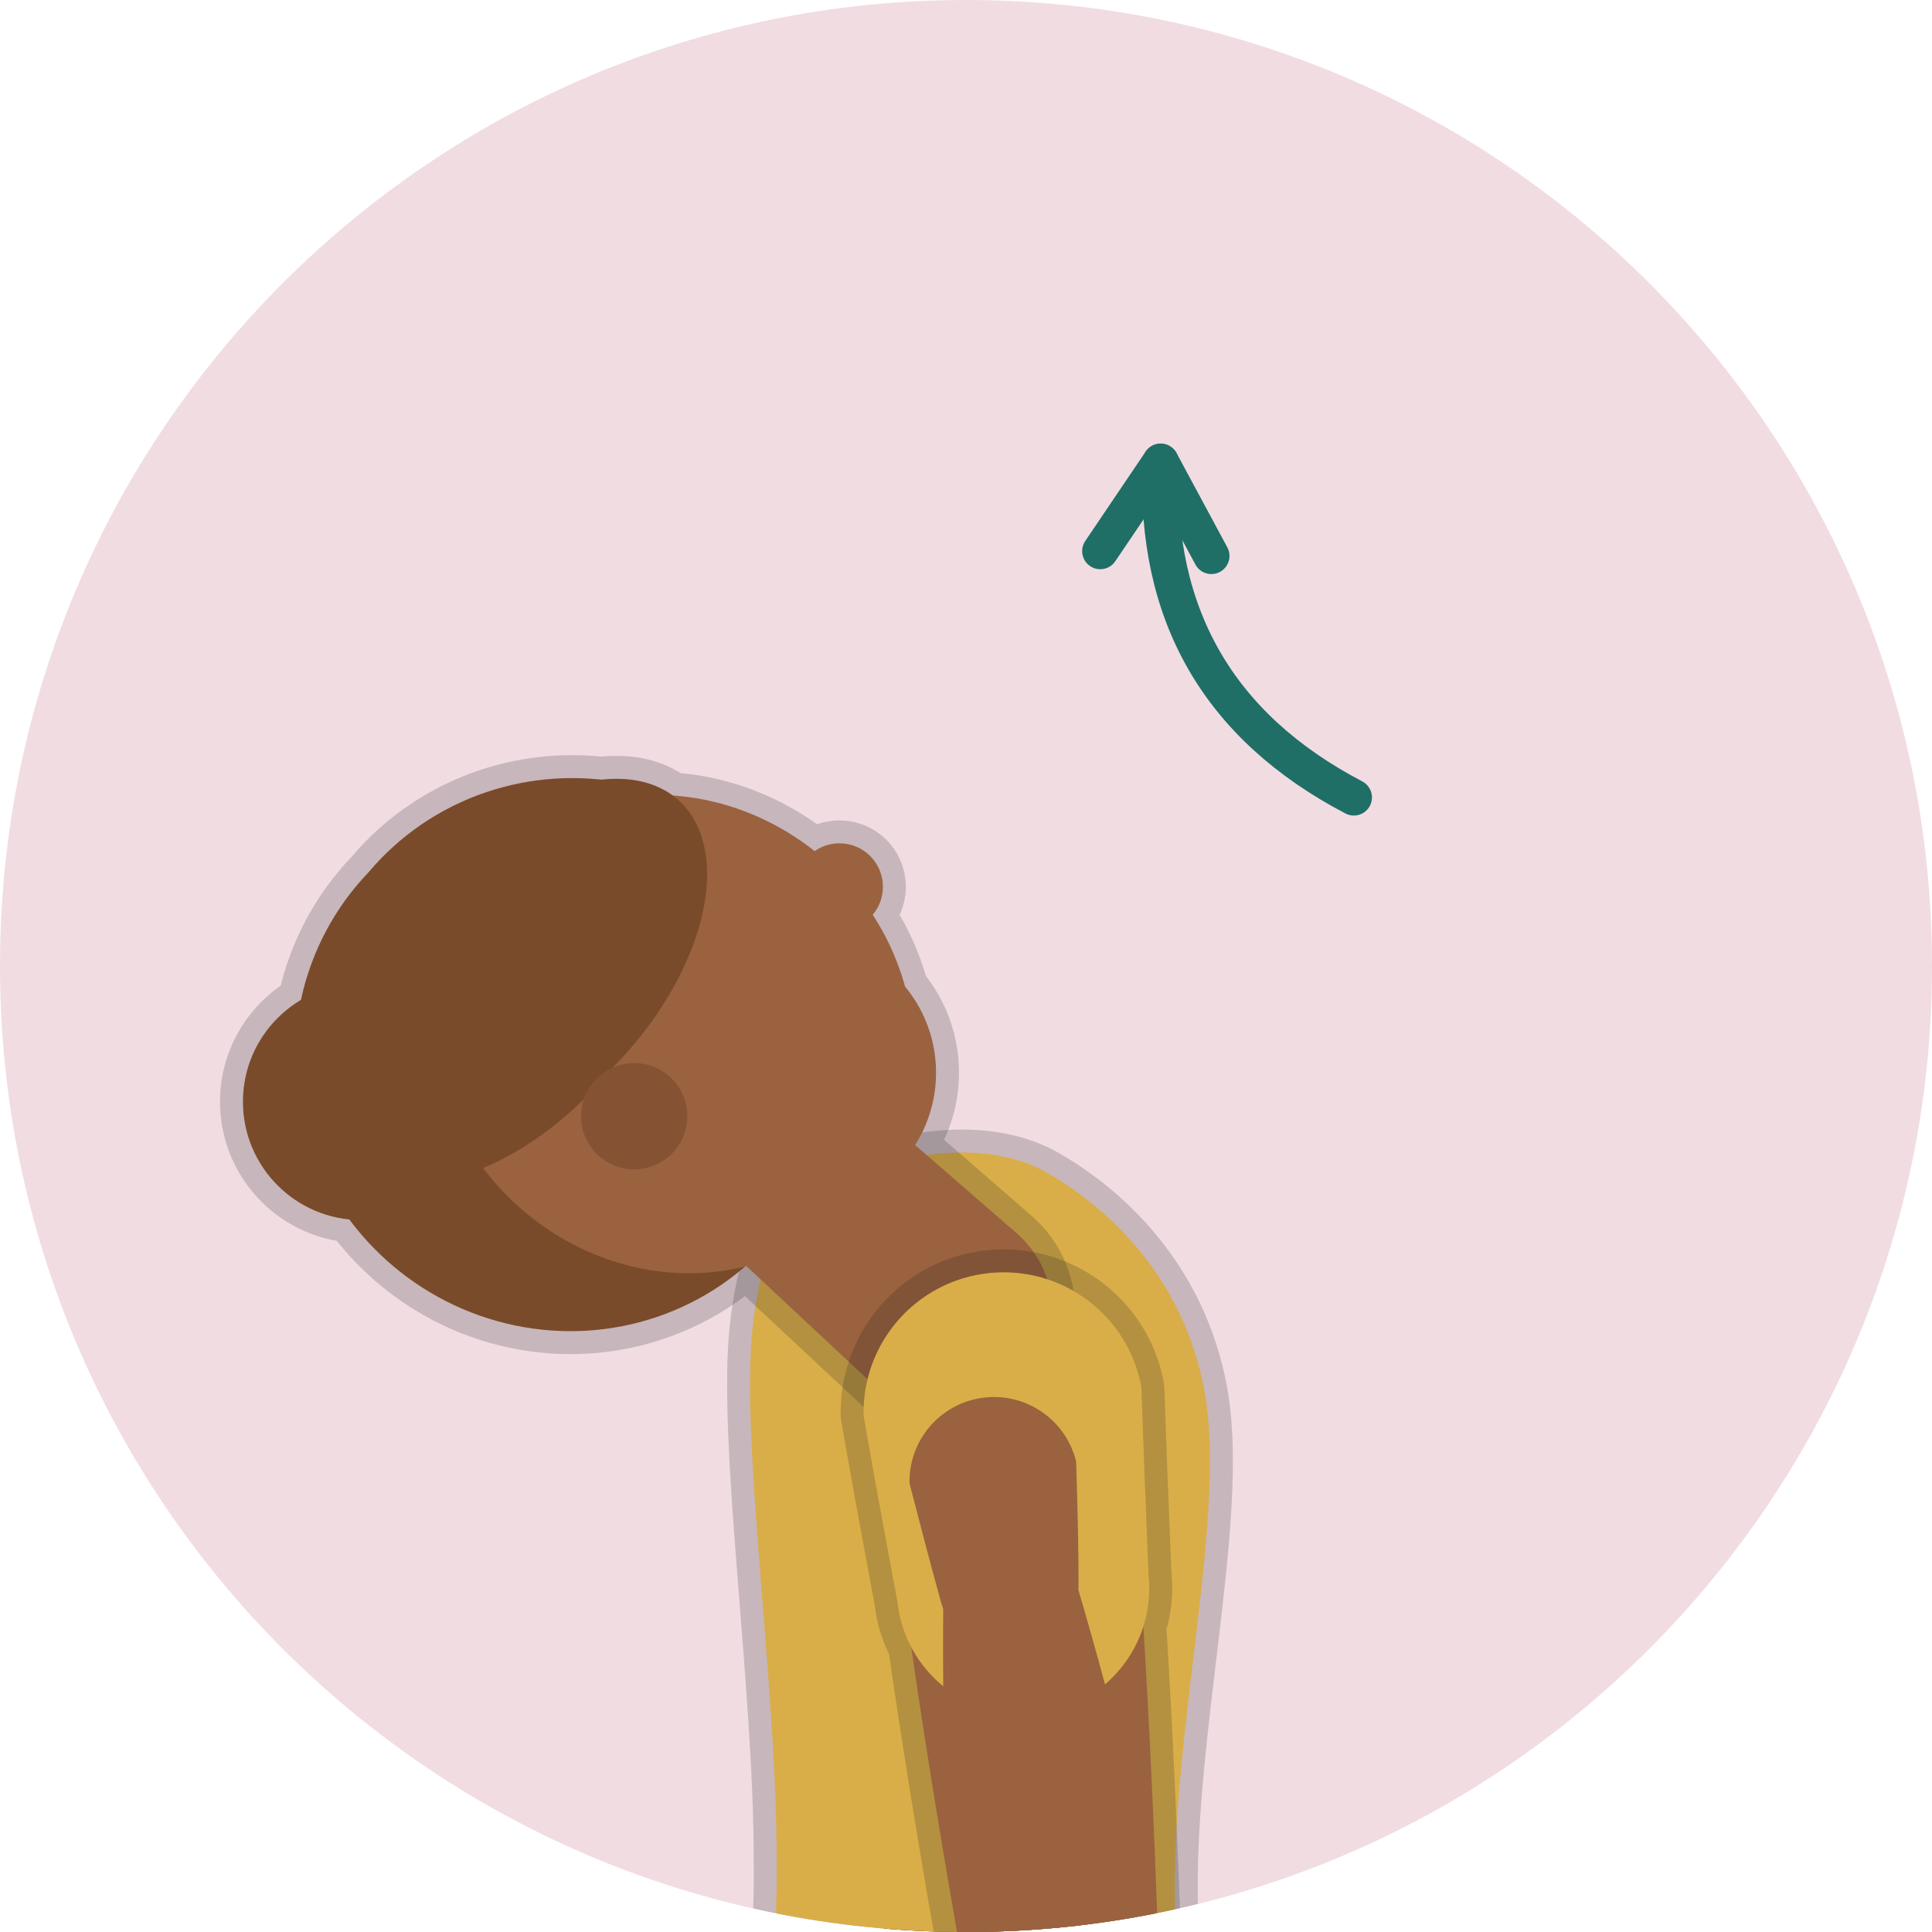
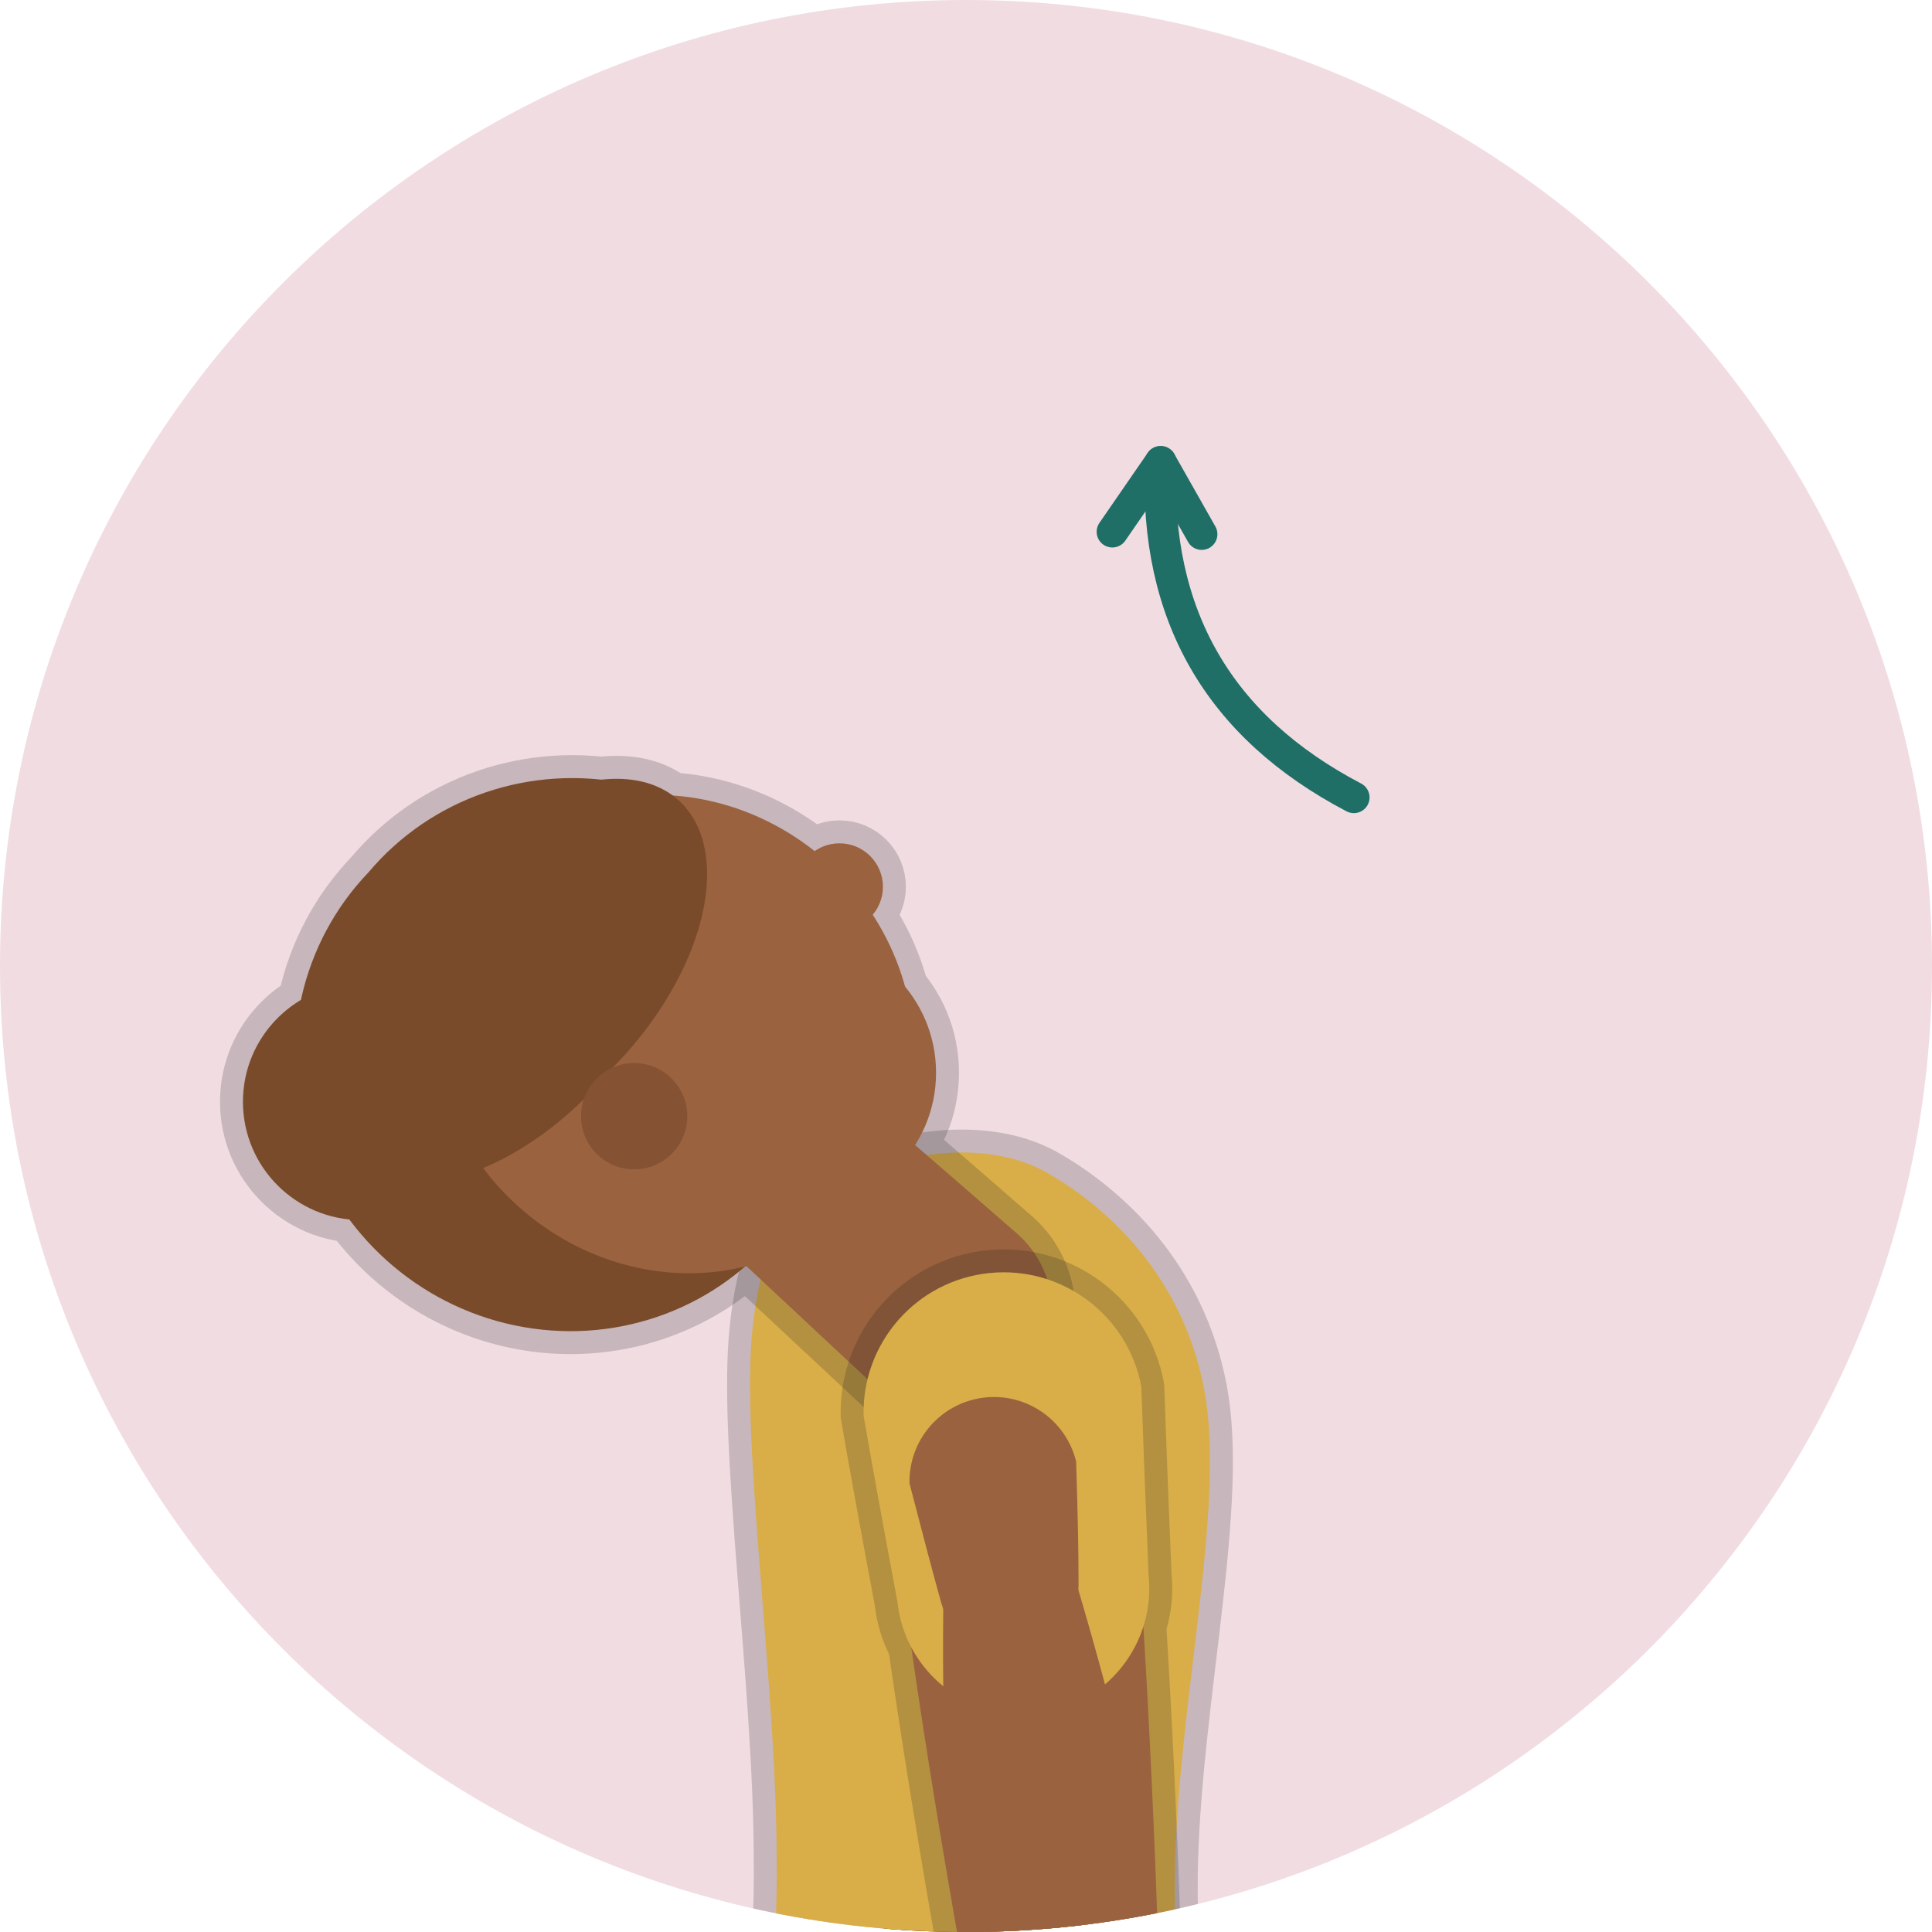
<svg xmlns="http://www.w3.org/2000/svg" viewBox="0 0 200 200" width="400" height="400" role="img" aria-label="Upper body in profile with the chin lifted and the gaze toward the ceiling.">
  <circle cx="100" cy="100" r="100" fill="#F1DCE2" />
  <clipPath id="cqc668">
    <circle cx="100" cy="100" r="100" />
  </clipPath>
  <g clip-path="url(#cqc668)">
    <g transform="translate(96.9 413.8) scale(2.500)">
      <ellipse cx="0" cy="1.5" rx="22.253" ry="3" fill="#20211F" opacity="0.08" />
      <g>
        <path d="M-5.2 -107.0Q-4.4 -98.3 -1.9 -84.2A4.1 4.1 0 0 0 6.2 -85.1Q5.7 -99.3 4.8 -108.0A5.0 5.0 0 0 0 -5.2 -107.0Z" fill="#855234" />
        <path d="M-6.0 -106.9Q-5.5 -104.0 -4.6 -99.2A5.2 5.2 0 0 0 5.8 -100.3Q5.6 -105.1 5.5 -108.1A5.8 5.8 0 0 0 -6.0 -106.9Z" fill="#C29A3C" />
        <path d="M6.2 -85.2Q5.5 -90.9 2.8 -100.0A2.8 2.8 0 0 0 -2.7 -99.2Q-2.8 -89.7 -1.9 -84.1A4.1 4.1 0 0 0 6.2 -85.2Z" fill="#855234" />
        <path d="M2.9 -100.0Q2.9 -101.9 2.8 -105.0A3.5 3.5 0 0 0 -4.1 -104.1Q-3.3 -101.0 -2.8 -99.2A2.9 2.9 0 0 0 2.9 -100.0Z" fill="#855234" />
      </g>
      <g>
        <path d="M-5.2 -35.5Q-5.5 -24.1 -3.2 -5.5A3.5 3.5 0 0 0 3.8 -5.5Q6.0 -24.1 5.7 -35.5A5.5 5.5 0 0 0 -5.2 -35.5Z" fill="#855234" />
        <path d="M-7.8 -66.5Q-7.5 -54.7 -5.4 -35.5A5.7 5.7 0 0 0 5.9 -35.5Q8.0 -54.7 8.3 -66.5A8.0 8.0 0 0 0 -7.8 -66.5Z" fill="#855234" />
        <path d="M-8.4 -66.5Q-8.0 -60.4 -7.3 -50.4A7.6 7.6 0 0 0 7.8 -50.4Q8.5 -60.4 8.9 -66.5A8.7 8.7 0 0 0 -8.4 -66.5Z" fill="#3A4840" />
        <path d="M0.3 -1.9A3.6 3.6 0.0 1 0 0.3 -9.1A3.6 3.6 0.0 1 0 0.3 -1.9Z" fill="#855234" />
        <path d="M-3.9 -7.7C-5.4 -6.7 -5.9 -3.1 -4.3 -2.1C-2.8 -1.1 2.6 -2.0 5.3 -2.0C7.9 -2.0 10.3 -1.7 11.8 -2.0C13.3 -2.3 14.3 -3.2 14.3 -3.7C14.3 -4.3 13.4 -4.6 11.8 -5.3C10.1 -6.0 6.9 -7.7 4.3 -8.1C1.6 -8.5 -2.5 -8.7 -3.9 -7.7Z" fill="#855234" />
      </g>
      <g>
        <path d="M-7.2 -66.5C-8.5 -71.3 -6.5 -81.2 -6.6 -88.5C-6.6 -95.8 -8.1 -105.8 -7.6 -110.5C-7.1 -115.2 -5.6 -115.6 -3.6 -116.7C-1.5 -117.8 2.2 -118.4 4.7 -116.9C7.1 -115.5 10.2 -112.7 11.1 -108.0C12.0 -103.3 10.1 -95.4 9.9 -88.5C9.7 -81.6 11.5 -71.3 10.0 -66.5C8.6 -61.8 4.1 -60.0 1.3 -60.0C-1.6 -60.0 -5.9 -61.8 -7.2 -66.5ZM-7.4 -66.5C-8.2 -69.3 -9.9 -74.2 -7.0 -75.7C-4.0 -77.3 7.4 -77.3 10.2 -75.7C13.1 -74.2 11.3 -69.3 10.3 -66.5C9.4 -63.7 6.9 -60.0 4.8 -58.7C2.7 -57.4 -0.2 -57.4 -2.2 -58.7C-4.3 -60.0 -6.6 -63.7 -7.4 -66.5Z" fill="#1E1F1D" stroke="#1E1F1D" stroke-width="1.9" stroke-linejoin="round" opacity="0.2" />
        <path d="M-7.2 -66.5C-8.5 -71.3 -6.5 -81.2 -6.6 -88.5C-6.6 -95.8 -8.1 -105.8 -7.6 -110.5C-7.1 -115.2 -5.6 -115.6 -3.6 -116.7C-1.5 -117.8 2.2 -118.4 4.7 -116.9C7.1 -115.5 10.2 -112.7 11.1 -108.0C12.0 -103.3 10.1 -95.4 9.9 -88.5C9.7 -81.6 11.5 -71.3 10.0 -66.5C8.6 -61.8 4.1 -60.0 1.3 -60.0C-1.6 -60.0 -5.9 -61.8 -7.2 -66.5Z" fill="#D9AE48" />
        <path d="M-7.4 -66.5C-8.2 -69.3 -9.9 -74.2 -7.0 -75.7C-4.0 -77.3 7.4 -77.3 10.2 -75.7C13.1 -74.2 11.3 -69.3 10.3 -66.5C9.4 -63.7 6.9 -60.0 4.8 -58.7C2.7 -57.4 -0.2 -57.4 -2.2 -58.7C-4.3 -60.0 -6.6 -63.7 -7.4 -66.5Z" fill="#52665A" />
      </g>
      <g>
        <path d="M3.4 -114.4Q-1.3 -118.5 -9.1 -125.2A4.0 4.0 0 0 0 -14.4 -119.2Q-7.0 -112.3 -2.4 -108.0A4.3 4.3 0 0 0 3.4 -114.4ZM-23.8 -115.0A4.9 4.9 0.0 1 0 -23.8 -124.8A4.9 4.9 0.0 1 0 -23.8 -115.0ZM-6.7 -114.3A11.1 11.3 -48.0 1 0 -23.5 -129.4A11.1 11.3 -48.0 1 0 -6.7 -114.3ZM-3.3 -115.9A9.4 10.2 -48.0 1 0 -18.5 -129.5A9.4 10.2 -48.0 1 0 -3.3 -115.9ZM-5.6 -115.5A5.6 5.6 0.0 1 0 -5.6 -126.7A5.6 5.6 0.0 1 0 -5.6 -115.5ZM-4.0 -127.0A1.8 1.8 0.0 1 0 -4.0 -130.6A1.8 1.8 0.0 1 0 -4.0 -127.0ZM-13.4 -121.3A9.3 5.4 -48.0 1 0 -21.4 -128.5A9.3 5.4 -48.0 1 0 -13.4 -121.3ZM-12.5 -117.1A2.2 2.2 0.0 1 0 -12.5 -121.5A2.2 2.2 0.0 1 0 -12.5 -117.1Z" fill="#1E1F1D" stroke="#1E1F1D" stroke-width="1.9" stroke-linejoin="round" opacity="0.2" />
        <path d="M3.4 -114.4Q-1.3 -118.5 -9.1 -125.2A4.0 4.0 0 0 0 -14.4 -119.2Q-7.0 -112.3 -2.4 -108.0A4.3 4.3 0 0 0 3.4 -114.4Z" fill="#9A623F" />
        <path d="M-23.8 -115.0A4.9 4.9 0.0 1 0 -23.8 -124.8A4.9 4.9 0.0 1 0 -23.8 -115.0Z" fill="#7A4B2A" />
        <path d="M-6.7 -114.3A11.1 11.3 -48.0 1 0 -23.5 -129.4A11.1 11.3 -48.0 1 0 -6.7 -114.3Z" fill="#7A4B2A" />
        <path d="M-3.3 -115.9A9.4 10.2 -48.0 1 0 -18.5 -129.5A9.4 10.2 -48.0 1 0 -3.3 -115.9Z" fill="#9A623F" />
        <path d="M-5.6 -115.5A5.6 5.6 0.0 1 0 -5.6 -126.7A5.6 5.6 0.0 1 0 -5.6 -115.5Z" fill="#9A623F" />
        <path d="M-4.0 -127.0A1.8 1.8 0.0 1 0 -4.0 -130.6A1.8 1.8 0.0 1 0 -4.0 -127.0Z" fill="#9A623F" />
        <path d="M-13.4 -121.3A9.3 5.4 -48.0 1 0 -21.4 -128.5A9.3 5.4 -48.0 1 0 -13.4 -121.3Z" fill="#7A4B2A" />
        <path d="M-12.5 -117.1A2.2 2.2 0.0 1 0 -12.5 -121.5A2.2 2.2 0.0 1 0 -12.5 -117.1Z" fill="#855234" />
      </g>
      <g>
        <path d="M-3.2 -35.5Q-3.5 -24.1 -1.2 -5.5A3.5 3.5 0 0 0 5.8 -5.5Q8.0 -24.1 7.7 -35.5A5.5 5.5 0 0 0 -3.2 -35.5ZM-5.8 -66.5Q-5.5 -54.7 -3.4 -35.5A5.7 5.7 0 0 0 7.9 -35.5Q10.0 -54.7 10.3 -66.5A8.0 8.0 0 0 0 -5.8 -66.5ZM-6.4 -66.5Q-6.0 -60.4 -5.3 -50.4A7.6 7.6 0 0 0 9.8 -50.4Q10.5 -60.4 10.9 -66.5A8.7 8.7 0 0 0 -6.4 -66.5ZM2.3 -1.9A3.6 3.6 0.0 1 0 2.3 -9.1A3.6 3.6 0.0 1 0 2.3 -1.9ZM-1.9 -7.7C-3.4 -6.7 -3.9 -3.1 -2.3 -2.1C-0.8 -1.1 4.6 -2.0 7.3 -2.0C9.9 -2.0 12.3 -1.7 13.8 -2.0C15.3 -2.3 16.3 -3.2 16.3 -3.7C16.3 -4.3 15.4 -4.6 13.8 -5.3C12.1 -6.0 8.9 -7.7 6.3 -8.1C3.6 -8.5 -0.5 -8.7 -1.9 -7.7Z" fill="#1E1F1D" stroke="#1E1F1D" stroke-width="1.9" stroke-linejoin="round" opacity="0.2" />
        <path d="M-3.2 -35.5Q-3.5 -24.1 -1.2 -5.5A3.5 3.5 0 0 0 5.8 -5.5Q8.0 -24.1 7.7 -35.5A5.5 5.5 0 0 0 -3.2 -35.5Z" fill="#9A623F" />
        <path d="M-5.8 -66.5Q-5.5 -54.7 -3.4 -35.5A5.7 5.7 0 0 0 7.9 -35.5Q10.0 -54.7 10.3 -66.5A8.0 8.0 0 0 0 -5.8 -66.5Z" fill="#9A623F" />
        <path d="M-6.4 -66.5Q-6.0 -60.4 -5.3 -50.4A7.6 7.6 0 0 0 9.8 -50.4Q10.5 -60.4 10.9 -66.5A8.7 8.7 0 0 0 -6.4 -66.5Z" fill="#52665A" />
        <path d="M2.3 -1.9A3.6 3.6 0.0 1 0 2.3 -9.1A3.6 3.6 0.0 1 0 2.3 -1.9Z" fill="#9A623F" />
        <path d="M-1.9 -7.7C-3.4 -6.7 -3.9 -3.1 -2.3 -2.1C-0.8 -1.1 4.6 -2.0 7.3 -2.0C9.9 -2.0 12.3 -1.7 13.8 -2.0C15.3 -2.3 16.3 -3.2 16.3 -3.7C16.3 -4.3 15.4 -4.6 13.8 -5.3C12.1 -6.0 8.9 -7.7 6.3 -8.1C3.6 -8.5 -0.5 -8.7 -1.9 -7.7Z" fill="#9A623F" />
      </g>
      <g>
        <path d="M-2.2 -107.0Q-1.4 -98.3 1.1 -84.2A4.1 4.1 0 0 0 9.2 -85.1Q8.7 -99.3 7.8 -108.0A5.0 5.0 0 0 0 -2.2 -107.0ZM-3.0 -106.9Q-2.5 -104.0 -1.6 -99.2A5.2 5.2 0 0 0 8.8 -100.3Q8.6 -105.1 8.5 -108.1A5.8 5.8 0 0 0 -3.0 -106.9ZM9.2 -85.2Q8.5 -90.9 5.8 -100.0A2.8 2.8 0 0 0 0.3 -99.2Q0.2 -89.7 1.1 -84.1A4.1 4.1 0 0 0 9.2 -85.2ZM5.9 -100.0Q5.9 -101.9 5.8 -105.0A3.5 3.5 0 0 0 -1.1 -104.1Q-0.3 -101.0 0.2 -99.2A2.9 2.9 0 0 0 5.9 -100.0Z" fill="#1E1F1D" stroke="#1E1F1D" stroke-width="1.9" stroke-linejoin="round" opacity="0.2" />
        <path d="M-2.2 -107.0Q-1.4 -98.3 1.1 -84.2A4.1 4.1 0 0 0 9.2 -85.1Q8.7 -99.3 7.8 -108.0A5.0 5.0 0 0 0 -2.2 -107.0Z" fill="#9A623F" />
        <path d="M-3.0 -106.9Q-2.5 -104.0 -1.6 -99.2A5.2 5.2 0 0 0 8.8 -100.3Q8.6 -105.1 8.5 -108.1A5.8 5.8 0 0 0 -3.0 -106.9Z" fill="#D9AE48" />
        <path d="M9.2 -85.2Q8.5 -90.9 5.8 -100.0A2.8 2.8 0 0 0 0.3 -99.2Q0.2 -89.7 1.1 -84.1A4.1 4.1 0 0 0 9.2 -85.2Z" fill="#9A623F" />
        <path d="M5.9 -100.0Q5.9 -101.9 5.8 -105.0A3.5 3.5 0 0 0 -1.1 -104.1Q-0.3 -101.0 0.2 -99.2A2.9 2.9 0 0 0 5.9 -100.0Z" fill="#9A623F" />
      </g>
-       <g fill="none" stroke="#1F6F66" stroke-width="1.5" stroke-linecap="round" stroke-linejoin="round">
+       <g fill="none" stroke="#1F6F66" stroke-width="1.3" stroke-linecap="round" stroke-linejoin="round">
        <path d="M17.3 -132.5Q8.9 -136.9 9.3 -146.4" />
-         <path d="M11.4 -142.5L9.3 -146.4L6.8 -142.7" />
+         <path d="M11.0 -143.4L9.3 -146.4L7.3 -143.5" />
      </g>
    </g>
  </g>
</svg>
